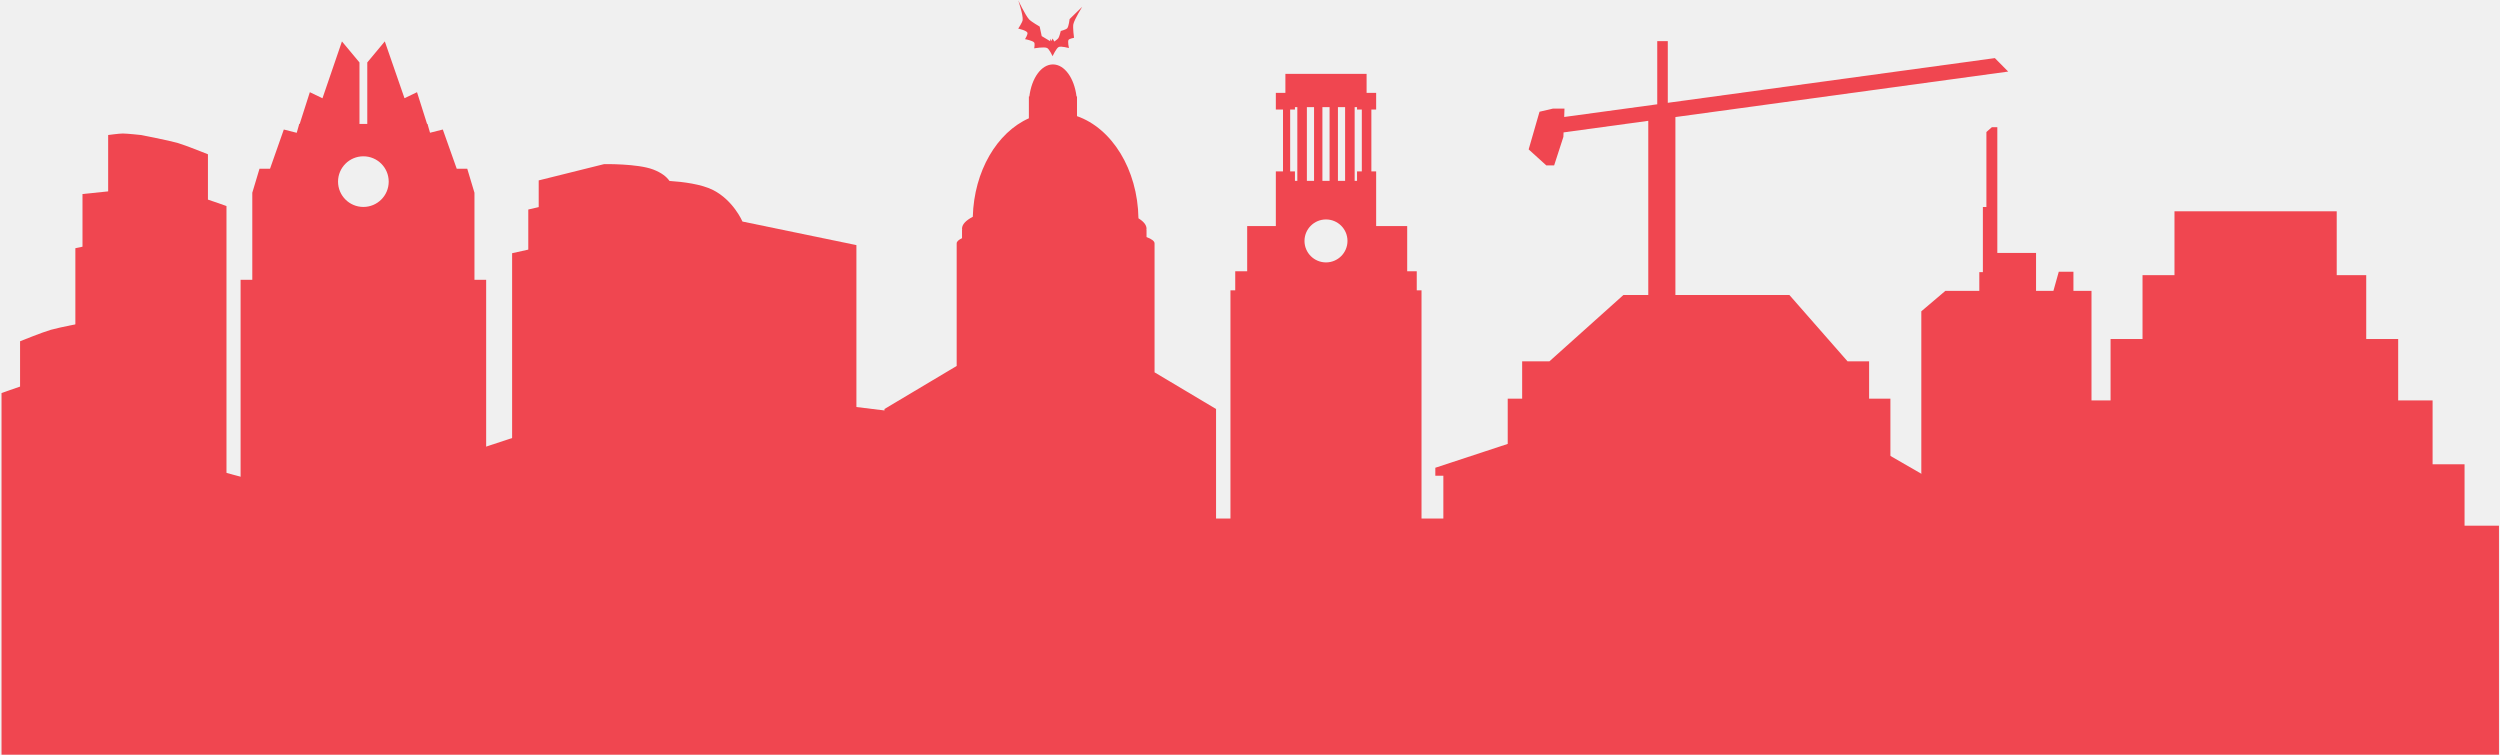
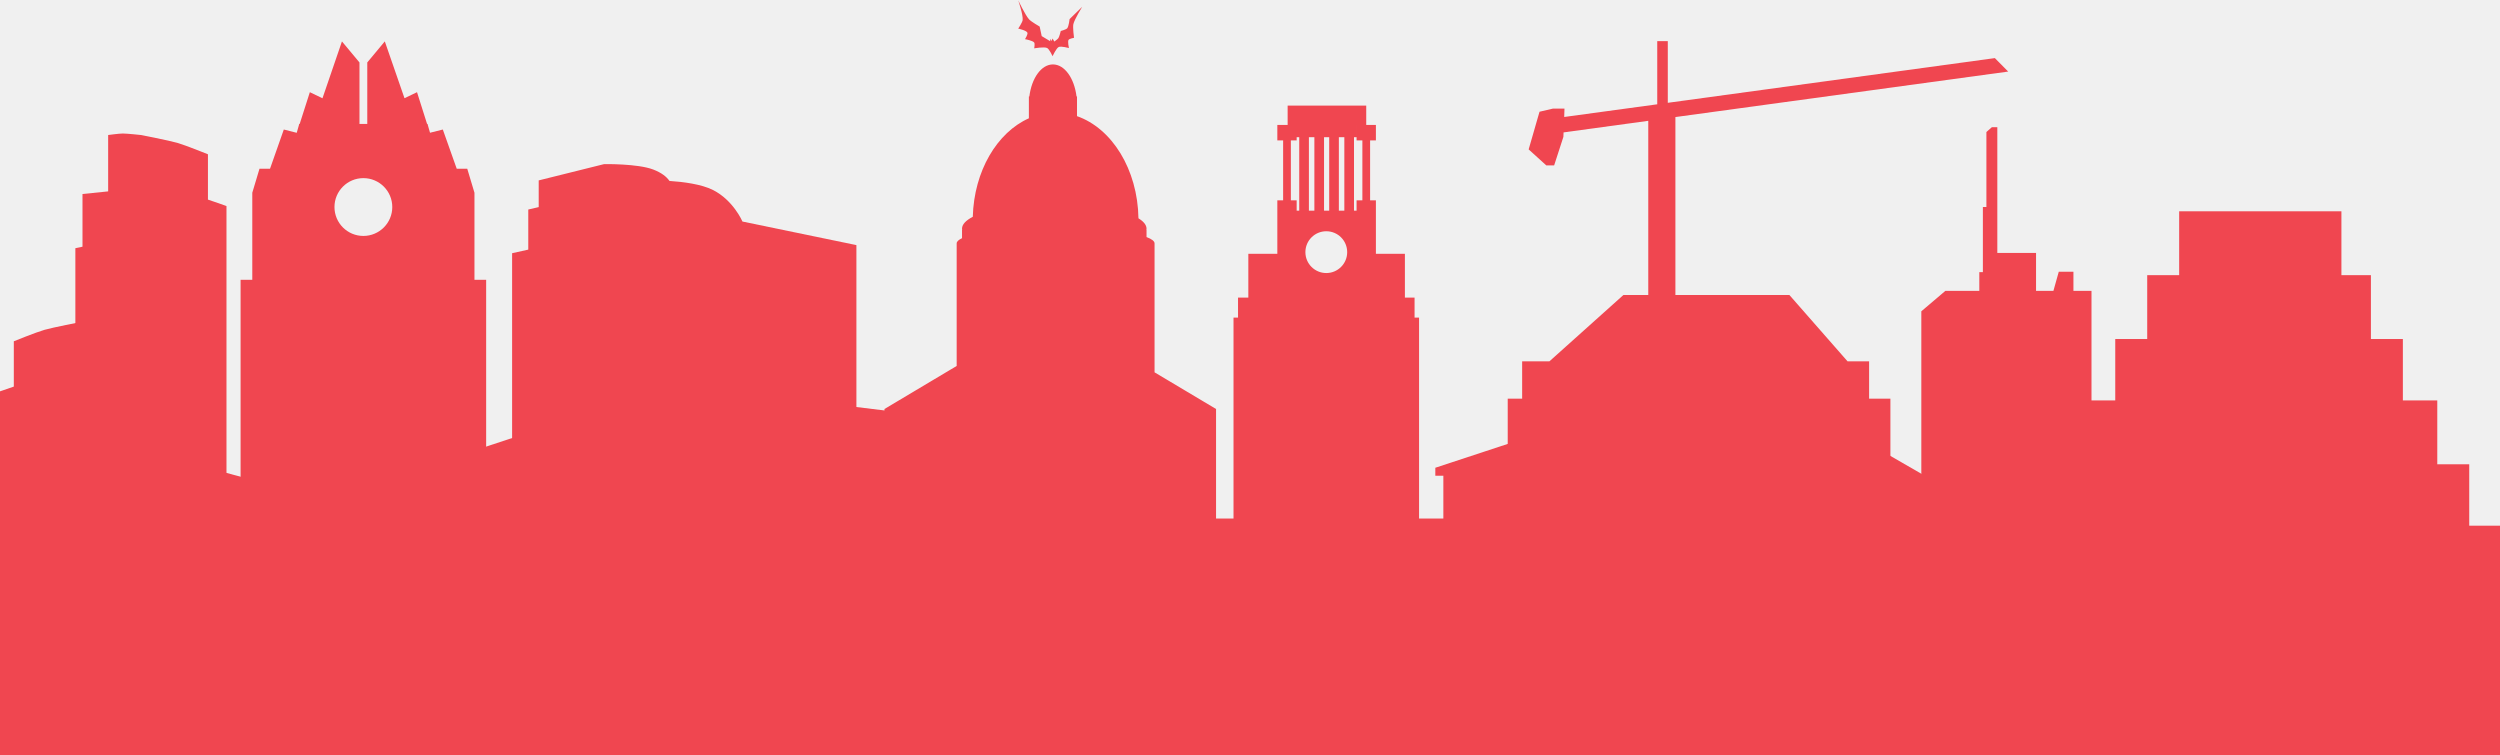
- <svg xmlns="http://www.w3.org/2000/svg" xmlns:xlink="http://www.w3.org/1999/xlink" width="1600px" height="483px" viewBox="0 0 1600 483" version="1.1">
-   <defs>
-     <rect id="path-1" x="0" y="0" width="1600" height="491" />
-   </defs>
-   <g id="Page-1" stroke="none" stroke-width="1" fill="none" fill-rule="evenodd">
-     <g id="skyline" transform="translate(0, -8)">
-       <mask id="mask-2" fill="white">
-         <use xlink:href="#path-1" />
-       </mask>
-       <use id="Mask" xlink:href="#path-1" />
-       <g mask="url(#mask-2)" id="Page-1">
-         <g transform="translate(0, 8)">
-           <g>
-             <g id="Desktop-HD" fill="#F04650">
-               <g id="website-mock">
-                 <g id="about-section">
-                   <g id="skyline">
-                     <path d="M906.719,185.797 L906.719,173.618 L900.605,173.618 L900.605,144.693 L880.734,144.693 L880.734,109.678 L877.677,109.678 L877.677,70.096 L880.734,70.096 L880.734,59.439 L874.62,59.439 L874.62,47.26 L822.649,47.26 L822.649,59.439 L816.534,59.439 L816.534,70.096 L821.12,70.096 L821.12,109.678 L816.534,109.678 L816.534,144.693 L798.192,144.693 L798.192,173.618 L790.549,173.618 L790.549,185.797 L787.492,185.797 L787.492,490.274 L909.776,490.274 L909.776,185.797 L906.719,185.797 L906.719,185.797 Z M856.277,68.574 L860.863,68.574 L860.863,115.768 L856.277,115.768 L856.277,68.574 L856.277,68.574 Z M846.341,68.574 L850.927,68.574 L850.927,115.768 L846.341,115.768 L846.341,68.574 L846.341,68.574 Z M836.406,68.574 L840.991,68.574 L840.991,115.768 L836.406,115.768 L836.406,68.574 L836.406,68.574 Z M825.706,70.096 L828.763,70.096 L828.763,68.574 L830.291,68.574 L830.291,115.768 L828.763,115.768 L828.763,109.678 L825.706,109.678 L825.706,70.096 L825.706,70.096 Z M871.562,70.096 L868.505,70.096 L868.505,68.574 L866.977,68.574 L866.977,115.768 L868.505,115.768 L868.505,109.678 L871.562,109.678 L871.562,70.096 L871.562,70.096 Z M848.634,167.943 C856.232,167.943 862.391,161.788 862.391,154.195 C862.391,146.602 856.232,140.446 848.634,140.446 C841.036,140.446 834.877,146.602 834.877,154.195 C834.877,161.788 841.036,167.943 848.634,167.943 L848.634,167.943 L848.634,167.943 Z" id="tower" />
-                     <path d="M144.945,480.222 L144.945,131.882 C144.945,131.882 139.161,129.769 133.082,127.748 L133.082,98.742 C133.082,98.742 118.827,92.962 113.465,91.422 C108.106,89.88 90.202,86.409 90.202,86.409 C90.202,86.409 81.476,85.448 78.567,85.448 C76.229,85.448 69.217,86.409 69.217,86.409 L69.217,122.484 L52.794,124.174 L52.794,157.885 C50.188,158.424 48.231,158.854 48.231,158.854 L48.231,480.222 L90.202,480.222" id="filler" />
-                     <path d="M97.691,490.687 L97.691,251.555 C97.691,251.555 91.907,249.442 85.828,247.421 L85.828,218.415 C85.828,218.415 71.573,212.635 66.211,211.095 C60.852,209.553 42.948,206.082 42.948,206.082 C42.948,206.082 34.222,205.121 31.313,205.121 C28.975,205.121 21.963,206.082 21.963,206.082 L21.963,242.157 L5.54,243.847 L5.54,277.558 C2.934,278.097 0.977,278.527 0.977,278.527 L0.977,490.687 L42.948,490.687 L97.691,490.687 L97.691,490.687 Z" id="filler" transform="translate(49.33387, 347.904) scale(-1, 1) translate(-49.33387, -347.904) " />
-                     <path d="M456.317,121.599 C448.855,117.819 437.012,116.363 428.473,115.803 C426.643,113.156 423.449,110.549 418.038,108.483 C408.05,104.671 386.656,105.032 386.656,105.032 L344.768,115.458 L344.768,132.543 L338.098,134.098 L338.098,159.753 L327.752,162.054 L327.752,490.431 L548.102,490.431 L548.102,156.878 L475.169,141.781 C475.169,141.781 469.421,128.237 456.317,121.599 L456.317,121.599 L456.317,121.599 Z" id="filler" />
-                     <path d="M232.56,132.445 C241.515,132.445 248.775,125.19 248.775,116.24 C248.775,107.29 241.515,100.035 232.56,100.035 C223.604,100.035 216.345,107.29 216.345,116.24 C216.345,125.19 223.604,132.445 232.56,132.445 L232.56,132.445 L232.56,132.445 Z M303.656,179.061 L303.656,123.358 L299.047,108.007 L292.312,108.007 L283.403,82.893 L275.219,84.956 L273.721,79.747 L273.721,79.337 L273.328,79.337 L266.889,59.002 L258.872,62.851 L246.274,26.488 L235.054,39.971 L235.054,79.337 L230.065,79.337 L230.065,39.971 L218.847,26.508 L206.385,62.89 L198.299,59.002 L191.792,79.337 L191.399,79.337 L191.399,79.746 L189.9,84.994 L181.639,82.893 L172.809,108.007 L166.072,108.007 L161.464,123.358 L161.464,179.061 L153.98,179.061 L153.98,489.452 L311.14,489.452 L311.14,179.061 L303.656,179.061 L303.656,179.061 Z" id="chase" />
-                     <path d="M1577.311,336.441 L1577.311,297.142 L1556.859,297.142 L1556.859,256.271 L1534.834,256.271 L1534.834,216.971 L1514.382,216.971 L1514.382,176.1 L1495.503,176.1 L1495.503,135.229 L1391.67,135.229 L1391.67,176.1 L1371.218,176.1 L1371.218,216.971 L1350.766,216.971 L1350.766,256.271 L1328.741,256.271 L1328.741,297.142 L1308.289,297.142 L1308.289,336.441 L1286.263,336.441 L1286.263,490.495 L1599.336,490.495 L1599.336,336.441 L1577.311,336.441" id="pyramid" />
-                     <path d="M1326.996,173.917 L1317.613,173.917 L1314.178,186.175 L1303.069,186.175 L1303.069,161.868 L1278.288,161.868 L1278.288,81.405 L1274.803,81.405 L1271.301,84.478 L1271.301,132.498 L1269.039,132.498 L1269.039,174.144 L1266.76,174.144 L1266.76,186.175 L1245.011,186.175 L1229.646,199.236 L1229.646,450.927 L1227.619,450.927 L1227.619,490.408 L1338.558,490.408 L1338.558,186.175 L1326.996,186.175 L1326.996,173.917 L1326.996,173.917 Z" id="filler" />
-                     <path d="M1177.915,188.792 L1104.968,188.792 L1067.758,231.236 L1053.943,231.236 L1053.943,255.131 L1040.313,255.131 L1040.313,341.194 L1019.718,341.194 L1019.718,372.854 L1016.131,372.854 L1016.131,446.358 L1285.233,446.358 L1285.233,255.131 L1276,255.131 L1276,231.236 L1258.529,231.236 L1211.183,188.792 L1195.28,188.792 L1195.28,77.324 L1249.498,84.74 L1249.603,87.597 L1255.519,105.837 L1260.565,105.837 L1271.84,95.614 L1269.473,87.446 L1266.55,77.274 L1264.88,71.511 L1256.284,69.506 L1248.907,69.506 L1249.081,74.868 L1189.538,66.75 L1189.538,26.311 L1182.787,26.311 L1182.787,65.798 L973.467,37.185 L964.941,45.804 L1177.915,74.918 L1177.915,188.792 L1177.915,188.792 Z" id="crane" transform="translate(1125.087, 236.3344) scale(-1, 1) translate(-1125.087, -236.3344) " />
-                     <path d="M1074.342,304.491 L1074.342,299.362 L996.475,273.72 L918.608,299.362 L918.608,304.491 L923.742,304.491 L923.742,331.843 L778.276,331.843 L778.276,261.754 L738.914,238.289 L738.914,155.765 C738.914,154.327 737.08,152.958 733.78,151.715 L733.78,147.218 L733.698,147.218 C733.751,146.935 733.78,146.65 733.78,146.363 C733.78,143.997 731.925,141.751 728.615,139.723 C728.1,108.333 711.589,82.094 689.285,74.34 L689.285,61.743 L688.975,61.743 C687.548,50.038 681.334,41.229 673.882,41.229 C666.431,41.229 660.217,50.038 658.79,61.743 L658.48,61.743 L658.48,75.704 C638.154,84.742 623.385,109.415 622.589,138.747 C618.195,141.017 615.696,143.611 615.696,146.363 C615.696,146.65 615.725,146.935 615.778,147.218 L615.696,147.218 L615.696,152.44 C613.488,153.483 612.273,154.601 612.273,155.765 L612.273,234.209 L566.066,261.754 L566.066,331.843 L420.6,331.843 L420.6,465.183 L420.6,304.491 L425.734,304.491 L425.734,299.362 L347.867,273.72 L270,299.362 L270,304.491 L275.134,304.491 L275.134,465.183 L271.711,465.183 L271.711,470.312 L1072.631,470.312 L1072.631,465.183 L1069.208,465.183 L1069.208,304.491 L1074.342,304.491 L1074.342,304.491 Z M651.664,0.214 C651.664,0.214 654.913,9.645 654.495,12.857 C654.297,14.38 651.664,18.307 651.664,18.307 C651.664,18.307 656.918,19.44 657.544,20.923 C657.973,21.939 656.019,25.064 656.019,25.064 C656.019,25.064 661.004,25.956 661.899,27.244 C662.428,28.005 661.899,30.95 661.899,30.95 C661.899,30.95 668.337,29.779 670.175,30.732 C671.569,31.455 673.659,35.964 673.659,35.964 C673.659,35.964 675.982,30.834 677.579,30.078 C679.063,29.376 684.112,30.732 684.112,30.732 C684.112,30.732 683.172,26.592 683.895,25.5 C684.408,24.724 687.379,24.192 687.379,24.192 C687.379,24.192 686.487,17.607 686.943,15.473 C687.596,12.422 692.606,4.356 692.606,4.356 L684.548,12.203 C684.548,12.203 684.017,16.939 683.024,18.089 C682.289,18.939 678.886,19.833 678.886,19.833 C678.886,19.833 678.041,23.414 677.361,24.41 C676.882,25.114 674.748,26.59 674.748,26.59 L673.659,24.628 L673.006,26.227 L672.135,24.846 L672.135,26.372 L666.69,23.103 L665.384,16.999 C665.384,16.999 660.018,13.918 658.633,12.421 C656.246,9.843 651.664,0.214 651.664,0.214 L651.664,0.214 Z" id="capitol" />
-                     <rect id="Rectangle-4" x="48.422" y="403.953" width="1287.83" height="86.542" />
-                     <path d="M1174.729,271.501 L1330.87,361.649 L1257.206,489.238 L1101.065,399.09 L1174.729,271.501 L1174.729,271.501 Z" id="Rectangle-5" />
-                     <path d="M113.113,294.141 L287.266,340.805 L249.135,483.112 L74.982,436.448 L113.113,294.141 L113.113,294.141 Z" id="Rectangle-5-Copy-4" />
-                     <rect id="Rectangle-5-Copy-3" x="879.834" y="383.77" width="172.274" height="86.542" />
-                     <path d="M459.119,249.568 L580.492,264.471 L565.076,390.03 L443.703,375.127 L459.119,249.568 L459.119,249.568 Z" id="Rectangle-5-Copy" />
-                   </g>
-                 </g>
-               </g>
-             </g>
-           </g>
-         </g>
-       </g>
-     </g>
-   </g>
+ <svg xmlns="http://www.w3.org/2000/svg" version="1.1" id="Layer_1" x="0px" y="0px" width="1600px" height="483px" viewBox="0 0 1600 483" enable-background="new 0 0 1600 483" xml:space="preserve">
+   <path fill="#F04650" d="M905.319,203.268v-12.783h-6.185v-28.039h-18.556v-24.331v-9.896h-3.712V89.872h3.712v-9.897h-6.187v-12.37  h-50.305v12.37h-6.597v9.897h3.71v38.347h-3.71v9.896v24.331h-18.556v28.039h-6.597v12.783h-2.887v236.271h118.754V203.268H905.319z   M856.87,87.81h3.504v47.007h-3.504V87.81z M847.386,87.81h3.298v47.007h-3.298V87.81z M837.695,87.81h3.506v47.007h-3.506V87.81z   M831.51,134.817h-1.648v-6.598h-3.711V89.872h3.711V87.81h1.648V134.817z M848.828,174.75c-7.387,0-13.375-5.988-13.375-13.375  S841.441,148,848.828,148s13.375,5.988,13.375,13.375S856.215,174.75,848.828,174.75z M871.921,128.219h-3.712v6.598h-1.649V87.81  h1.648v-7.835h0.001v9.897h3.712V128.219z" />
+   <path id="filler" fill="#F04650" d="M144.945,480.223V131.882c0,0-5.784-2.113-11.863-4.134V98.742c0,0-14.255-5.78-19.617-7.32  c-5.359-1.542-23.263-5.013-23.263-5.013s-8.726-0.961-11.635-0.961c-2.338,0-9.35,0.961-9.35,0.961v36.074l-16.423,1.69v33.711  c-2.606,0.539-4.563,0.969-4.563,0.969v321.369h41.971" />
+   <path id="filler_1_" fill="#F04650" d="M-3.023,490.688V251.555c0,0,5.784-2.113,11.863-4.134v-29.006c0,0,14.255-5.78,19.617-7.32  c5.359-1.542,23.263-5.012,23.263-5.012s8.726-0.962,11.635-0.962c2.338,0,9.35,0.962,9.35,0.962v36.074l16.423,1.69v33.712  c2.606,0.538,4.563,0.969,4.563,0.969v212.16H51.72H-3.023L-3.023,490.688z" />
+   <path id="filler_2_" fill="#F04650" d="M456.316,121.599c-7.462-3.78-19.305-5.236-27.844-5.796  c-1.83-2.647-5.023-5.254-10.435-7.32c-9.988-3.812-31.382-3.452-31.382-3.452l-41.888,10.426v17.085l-6.671,1.556v25.655  l-10.346,2.301v328.376h220.351V156.878l-72.934-15.097C475.169,141.781,469.421,128.237,456.316,121.599L456.316,121.599  L456.316,121.599z" />
+   <path id="pyramid" fill="#F04650" d="M1580.311,336.441v-39.299h-20.451v-40.872h-22.025v-39.299h-20.452V176.1h-18.879v-40.872  H1394.67V176.1h-20.452v40.871h-20.452v39.299h-22.025v40.872h-20.451v39.299h-22.025v154.054h313.072V336.441H1580.311" />
+   <path id="filler_3_" fill="#F04650" d="M1326.996,173.917h-9.383l-3.435,12.258h-11.109v-24.307h-24.781V81.405h-3.485l-3.502,3.073  v48.02h-2.262v41.646h-2.279v12.031h-21.749l-15.364,13.061v251.692h-2.028v39.479h110.939V186.175h-11.562V173.917  L1326.996,173.917z" />
+   <path id="crane" fill="#F04650" d="M1072.259,188.792h72.947l37.21,42.444h13.815v23.895h13.63v86.062h20.595v31.66h3.587v73.505  H964.941V255.131h9.232v-23.895h17.472l47.346-42.444h15.902V77.324l-54.218,7.417l-0.104,2.856l-5.916,18.24h-5.046l-11.275-10.223  l2.367-8.168l2.923-10.173l1.67-5.763l8.596-2.004h7.378l-0.174,5.362l59.542-8.118v-40.44h6.751v39.488l209.32-28.614l8.526,8.619  l-212.975,29.115V188.792L1072.259,188.792z" />
+   <path id="capitol" fill="#F04650" d="M1074.342,304.491v-5.129l-77.867-25.642l-77.867,25.642v5.129h5.135v27.352H778.275v-70.089  l-39.361-23.465v-82.524c0-1.438-1.834-2.807-5.134-4.05v-4.498h-0.082c0.053-0.282,0.082-0.568,0.082-0.855  c0-2.366-1.855-4.612-5.165-6.64c-0.515-31.39-17.026-57.629-39.33-65.383V61.743h-0.311c-1.427-11.705-7.641-20.514-15.092-20.514  s-13.666,8.809-15.093,20.514h-0.31v13.961c-20.326,9.038-35.096,33.711-35.891,63.043c-4.396,2.27-6.894,4.863-6.894,7.616  c0,0.287,0.028,0.573,0.082,0.855h-0.082v5.222c-2.208,1.043-3.423,2.161-3.423,3.325v78.443l-46.207,27.545v70.089H420.601v133.341  V304.491h5.134v-5.129l-77.867-25.642L270,299.362v5.129h5.134v160.692h-3.423v5.128h800.919v-5.128h-3.423V304.491H1074.342  L1074.342,304.491z M651.664,0.214c0,0,3.249,9.431,2.831,12.643c-0.198,1.522-2.831,5.45-2.831,5.45s5.254,1.132,5.88,2.616  c0.429,1.017-1.524,4.142-1.524,4.142s4.984,0.892,5.88,2.18c0.528,0.76,0,3.706,0,3.706s6.438-1.172,8.275-0.218  c1.395,0.724,3.484,5.232,3.484,5.232s2.323-5.13,3.92-5.886c1.484-0.702,6.533,0.654,6.533,0.654s-0.94-4.14-0.218-5.231  c0.514-0.776,3.484-1.308,3.484-1.308s-0.892-6.585-0.436-8.719c0.652-3.051,5.662-11.117,5.662-11.117l-8.058,7.847  c0,0-0.531,4.736-1.524,5.886c-0.734,0.85-4.138,1.744-4.138,1.744s-0.845,3.581-1.524,4.578c-0.479,0.703-2.613,2.18-2.613,2.18  l-1.089-1.962l-0.653,1.599l-0.871-1.38v1.525l-5.444-3.27l-1.307-6.104c0,0-5.366-3.081-6.751-4.578  C656.246,9.843,651.664,0.214,651.664,0.214L651.664,0.214z" />
+   <rect id="Rectangle-4" x="48.422" y="403.953" fill="#F04650" width="1287.83" height="86.542" />
+   <path id="Rectangle-5" fill="#F04650" d="M1174.729,271.5l156.142,90.148l-73.664,127.59l-156.142-90.148L1174.729,271.5  L1174.729,271.5z" />
+   <path id="Rectangle-5-Copy-4" fill="#F04650" d="M113.113,294.141l174.153,46.664l-38.131,142.308L74.982,436.448L113.113,294.141  L113.113,294.141z" />
+   <rect id="Rectangle-5-Copy-3" x="879.834" y="383.77" fill="#F04650" width="172.274" height="86.542" />
+   <path id="Rectangle-5-Copy" fill="#F04650" d="M459.119,249.568l121.373,14.902l-15.417,125.559l-121.372-14.902L459.119,249.568  L459.119,249.568z" />
+   <path fill="#F04650" d="M303.656,179.061v-55.703l-4.609-15.35h-6.735l-8.908-25.114l-8.185,2.063l-1.498-5.209v-0.41h-0.393  l-6.438-20.335l-8.018,3.849l-12.598-36.363l-11.22,13.482v39.366h-4.989V39.971l-11.218-13.463L206.385,62.89l-8.086-3.888  l-6.507,20.335h-0.393v0.409l-1.5,5.248l-8.261-2.101l-8.83,25.114h-6.737l-4.609,15.35v55.703h-7.484v310.392h157.16V179.061  H303.656z M232.56,151c-10.217,0-18.5-8.283-18.5-18.5s8.283-18.5,18.5-18.5s18.5,8.283,18.5,18.5S242.777,151,232.56,151z" />
</svg>
